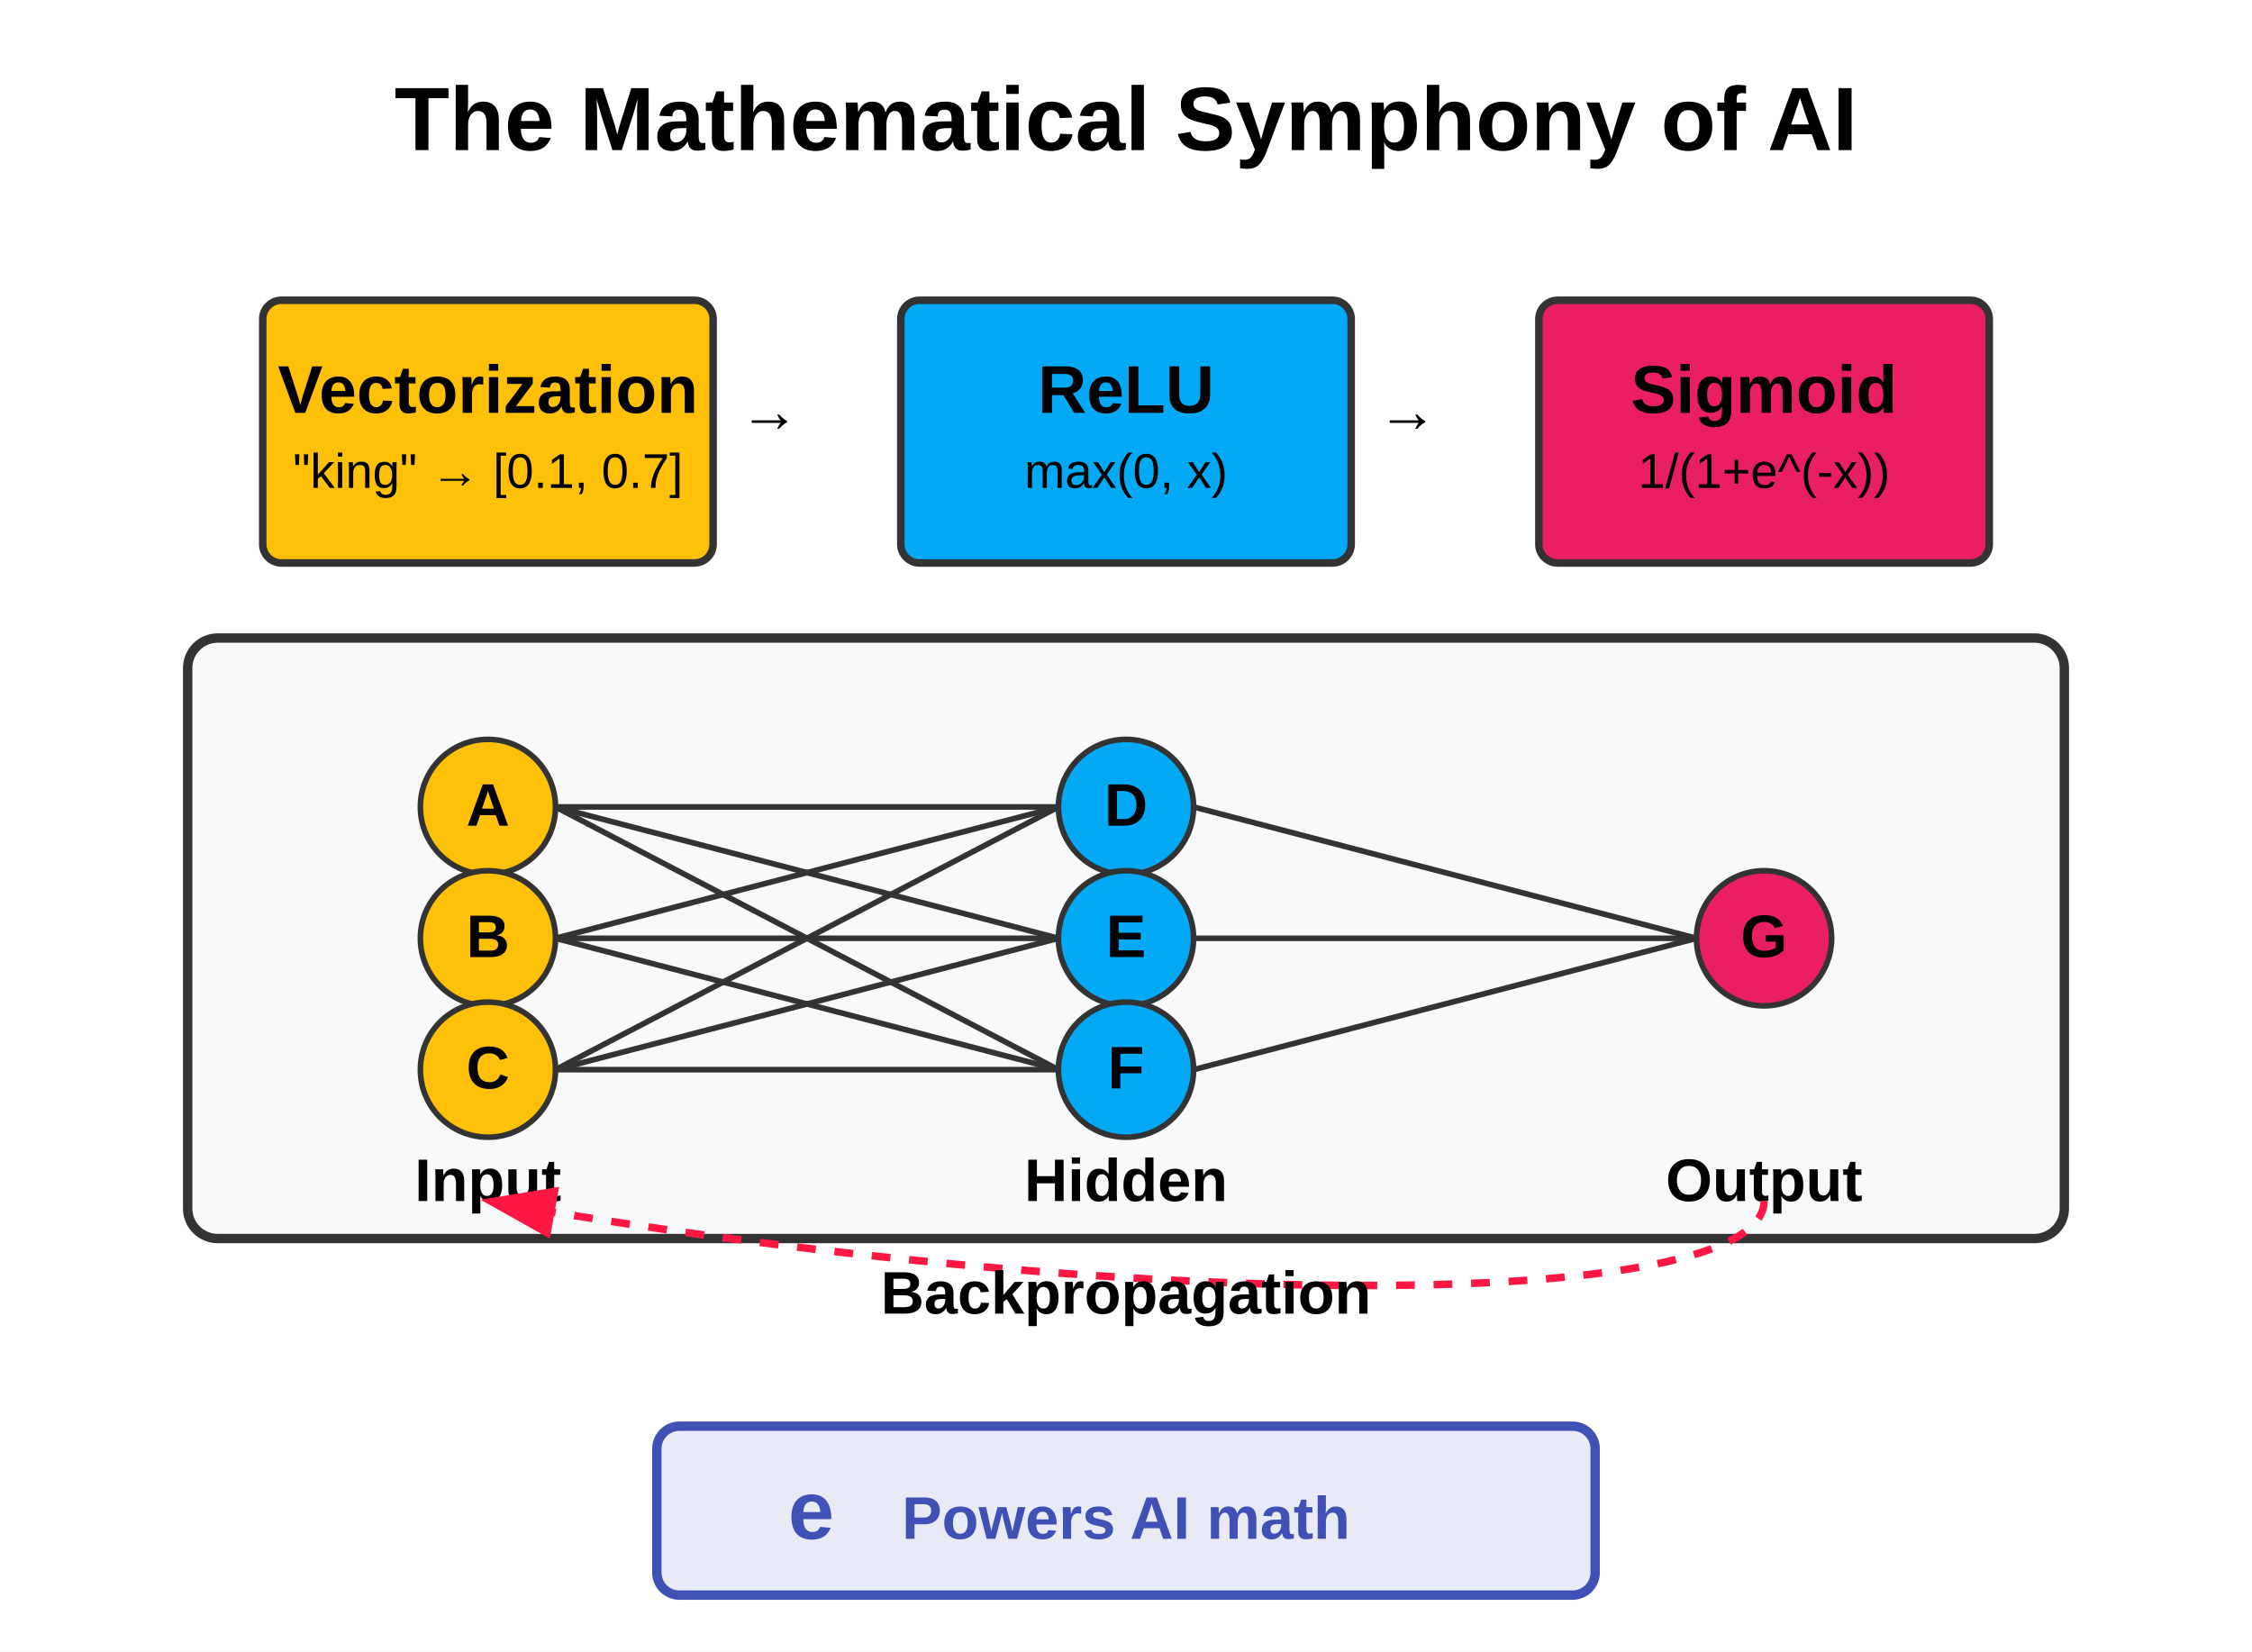
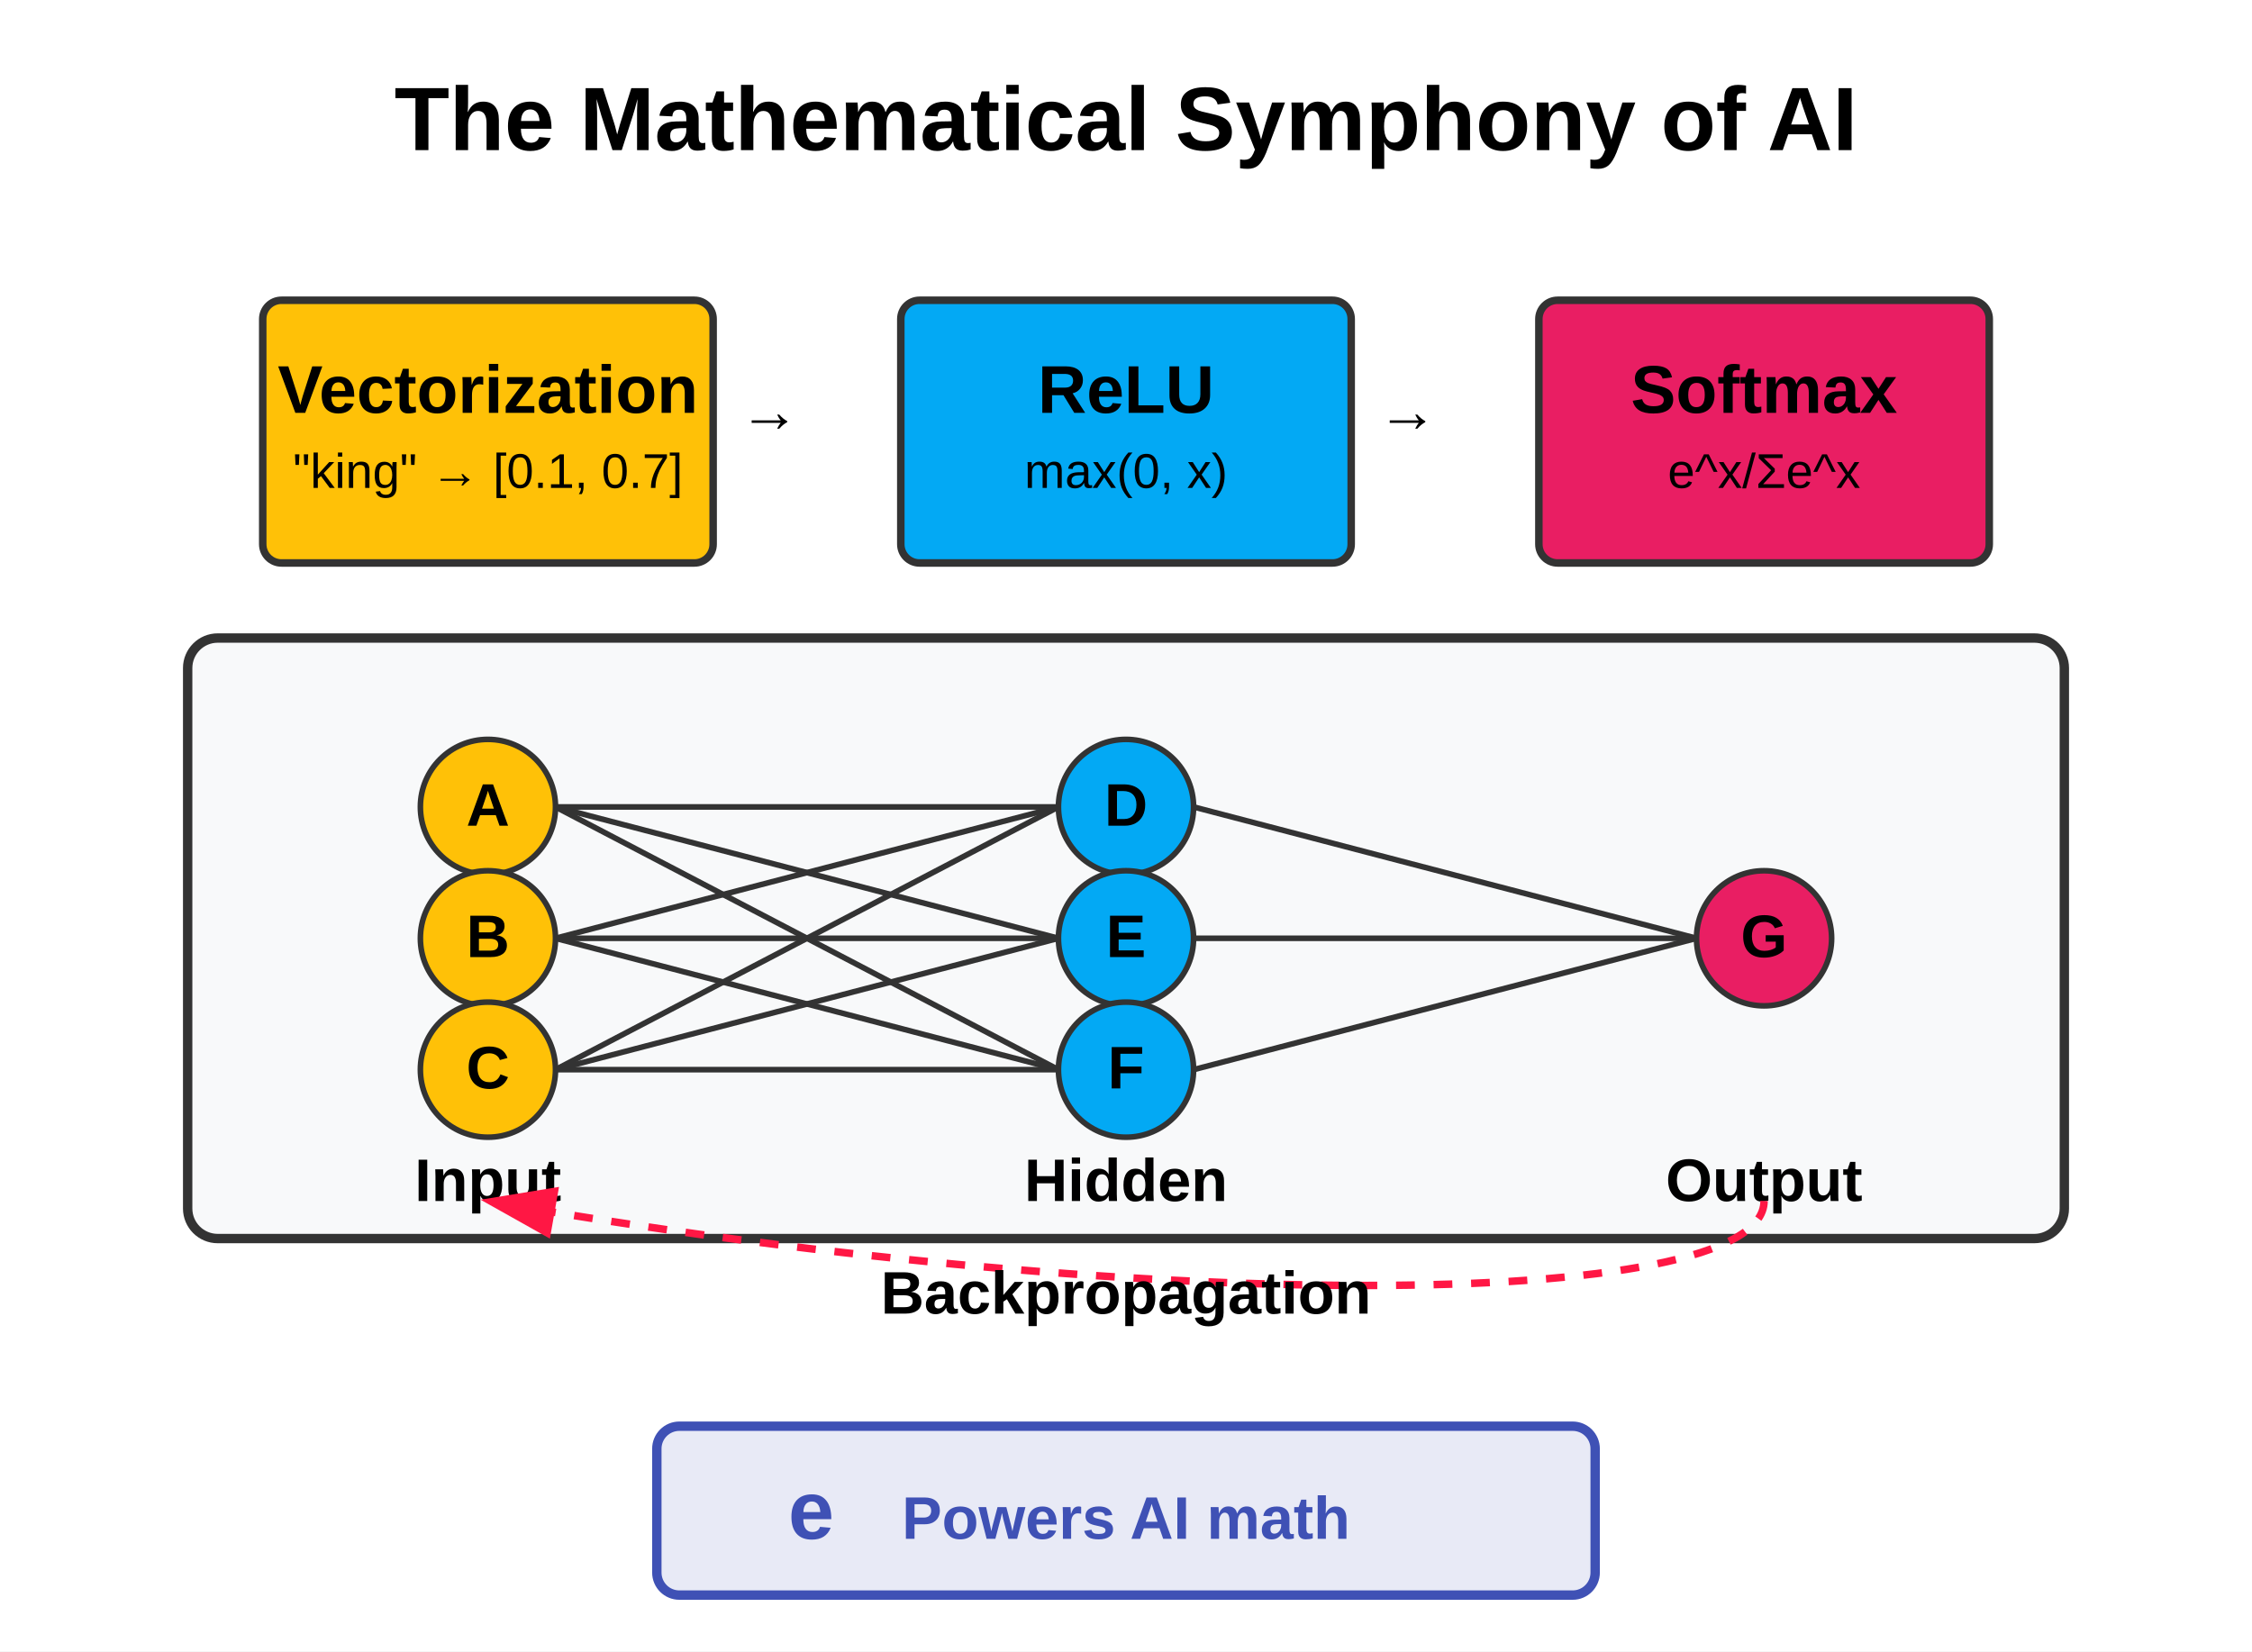
<svg xmlns="http://www.w3.org/2000/svg" viewBox="0 0 600 440">
  <rect width="600" height="440" fill="white" />
  <defs>
    <marker id="arrowhead" markerWidth="10" markerHeight="7" refX="9" refY="3.5" orient="auto">
      <polygon points="0 0, 10 3.5, 0 7" fill="#FF1744" />
    </marker>
  </defs>
  <text x="300" y="40" text-anchor="middle" font-family="Arial" font-size="24" font-weight="bold">The
        Mathematical Symphony of AI</text>
  <rect x="70" y="80" width="120" height="70" rx="5" fill="#FFC107" stroke="#333" stroke-width="2" />
  <text x="130" y="110" text-anchor="middle" font-family="Arial" font-size="18" font-weight="bold">
        Vectorization</text>
  <text x="130" y="130" text-anchor="middle" font-family="Arial" font-size="13">"king" → [0.1,
        0.7]</text>
  <rect x="240" y="80" width="120" height="70" rx="5" fill="#03A9F4" stroke="#333" stroke-width="2" />
  <text x="300" y="110" text-anchor="middle" font-family="Arial" font-size="18" font-weight="bold">
        ReLU</text>
  <text x="300" y="130" text-anchor="middle" font-family="Arial" font-size="13">max(0, x)</text>
  <rect x="410" y="80" width="120" height="70" rx="5" fill="#E91E63" stroke="#333" stroke-width="2" />
  <text x="470" y="110" text-anchor="middle" font-family="Arial" font-size="18" font-weight="bold">
-         Sigmoid</text>
-   <text x="470" y="130" text-anchor="middle" font-family="Arial" font-size="13">1/(1+e^(-x))</text>
+         Softmax</text>
+   <text x="470" y="130" text-anchor="middle" font-family="Arial" font-size="13">e^x/Σe^x</text>
  <text x="205" y="115" text-anchor="middle" font-family="Arial" font-size="16">→</text>
  <text x="375" y="115" text-anchor="middle" font-family="Arial" font-size="16">→</text>
  <rect x="50" y="170" width="500" height="160" rx="8" fill="#f8f9fa" stroke="#333" stroke-width="2.5" />
  <circle cx="130" cy="215" r="18" fill="#FFC107" stroke="#333" stroke-width="1.5" />
  <text x="130" y="220" text-anchor="middle" font-family="Arial" font-size="16" font-weight="bold">
        A</text>
  <line x1="148" y1="215" x2="282" y2="215" stroke="#333" stroke-width="1.5" />
  <line x1="148" y1="215" x2="282" y2="250" stroke="#333" stroke-width="1.5" />
  <line x1="148" y1="215" x2="282" y2="285" stroke="#333" stroke-width="1.5" />
  <circle cx="130" cy="250" r="18" fill="#FFC107" stroke="#333" stroke-width="1.5" />
  <text x="130" y="255" text-anchor="middle" font-family="Arial" font-size="16" font-weight="bold">
        B</text>
  <line x1="148" y1="250" x2="282" y2="215" stroke="#333" stroke-width="1.5" />
  <line x1="148" y1="250" x2="282" y2="250" stroke="#333" stroke-width="1.5" />
  <line x1="148" y1="250" x2="282" y2="285" stroke="#333" stroke-width="1.5" />
  <circle cx="130" cy="285" r="18" fill="#FFC107" stroke="#333" stroke-width="1.5" />
  <text x="130" y="290" text-anchor="middle" font-family="Arial" font-size="16" font-weight="bold">
        C</text>
  <line x1="148" y1="285" x2="282" y2="215" stroke="#333" stroke-width="1.5" />
  <line x1="148" y1="285" x2="282" y2="250" stroke="#333" stroke-width="1.5" />
  <line x1="148" y1="285" x2="282" y2="285" stroke="#333" stroke-width="1.5" />
  <text x="130" y="320" text-anchor="middle" font-family="Arial" font-size="16" font-weight="bold">
        Input</text>
  <circle cx="300" cy="215" r="18" fill="#03A9F4" stroke="#333" stroke-width="1.5" />
  <text x="300" y="220" text-anchor="middle" font-family="Arial" font-size="16" font-weight="bold">
        D</text>
  <line x1="318" y1="215" x2="452" y2="250" stroke="#333" stroke-width="1.5" />
  <circle cx="300" cy="250" r="18" fill="#03A9F4" stroke="#333" stroke-width="1.5" />
  <text x="300" y="255" text-anchor="middle" font-family="Arial" font-size="16" font-weight="bold">
        E</text>
  <line x1="318" y1="250" x2="452" y2="250" stroke="#333" stroke-width="1.5" />
  <circle cx="300" cy="285" r="18" fill="#03A9F4" stroke="#333" stroke-width="1.5" />
  <text x="300" y="290" text-anchor="middle" font-family="Arial" font-size="16" font-weight="bold">
        F</text>
  <line x1="318" y1="285" x2="452" y2="250" stroke="#333" stroke-width="1.5" />
  <text x="300" y="320" text-anchor="middle" font-family="Arial" font-size="16" font-weight="bold">
        Hidden</text>
  <circle cx="470" cy="250" r="18" fill="#E91E63" stroke="#333" stroke-width="1.5" />
  <text x="470" y="255" text-anchor="middle" font-family="Arial" font-size="16" font-weight="bold">
        G</text>
  <text x="470" y="320" text-anchor="middle" font-family="Arial" font-size="16" font-weight="bold">
        Output</text>
  <path d="M 470 320 C 470 350, 300 350, 130 320" stroke="#FF1744" stroke-width="2" stroke-dasharray="5,5" fill="none" marker-end="url(#arrowhead)" />
  <text x="300" y="350" text-anchor="middle" font-family="Arial" font-size="16" font-weight="bold" fill="#000000">Backpropagation</text>
  <rect x="175" y="380" width="250" height="45" rx="6" fill="#E8EAF6" stroke="#3F51B5" stroke-width="2.5" />
  <text x="210" y="410" font-family="Arial" font-size="22" font-weight="bold" fill="#3F51B5">e</text>
  <text x="300" y="410" text-anchor="middle" font-family="Arial" font-size="16" font-weight="bold" fill="#3F51B5">Powers AI math</text>
</svg>
